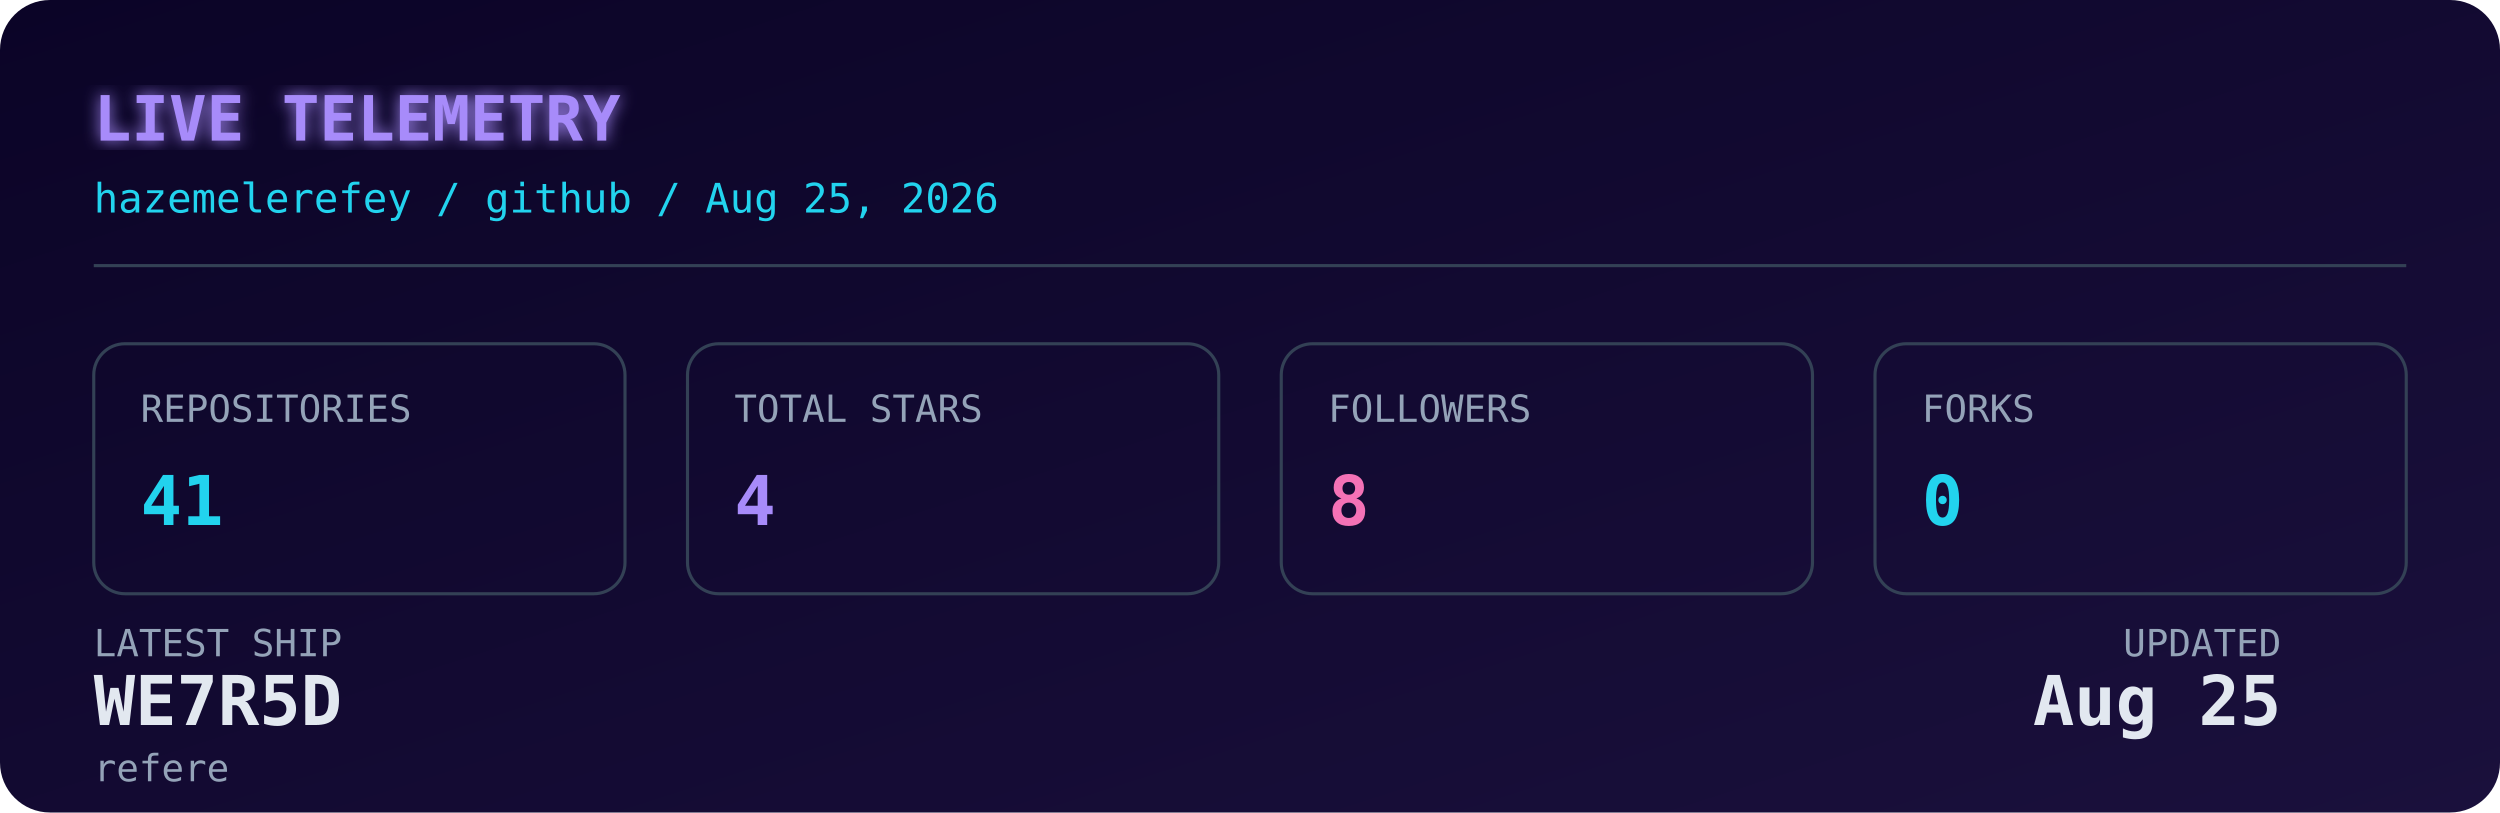
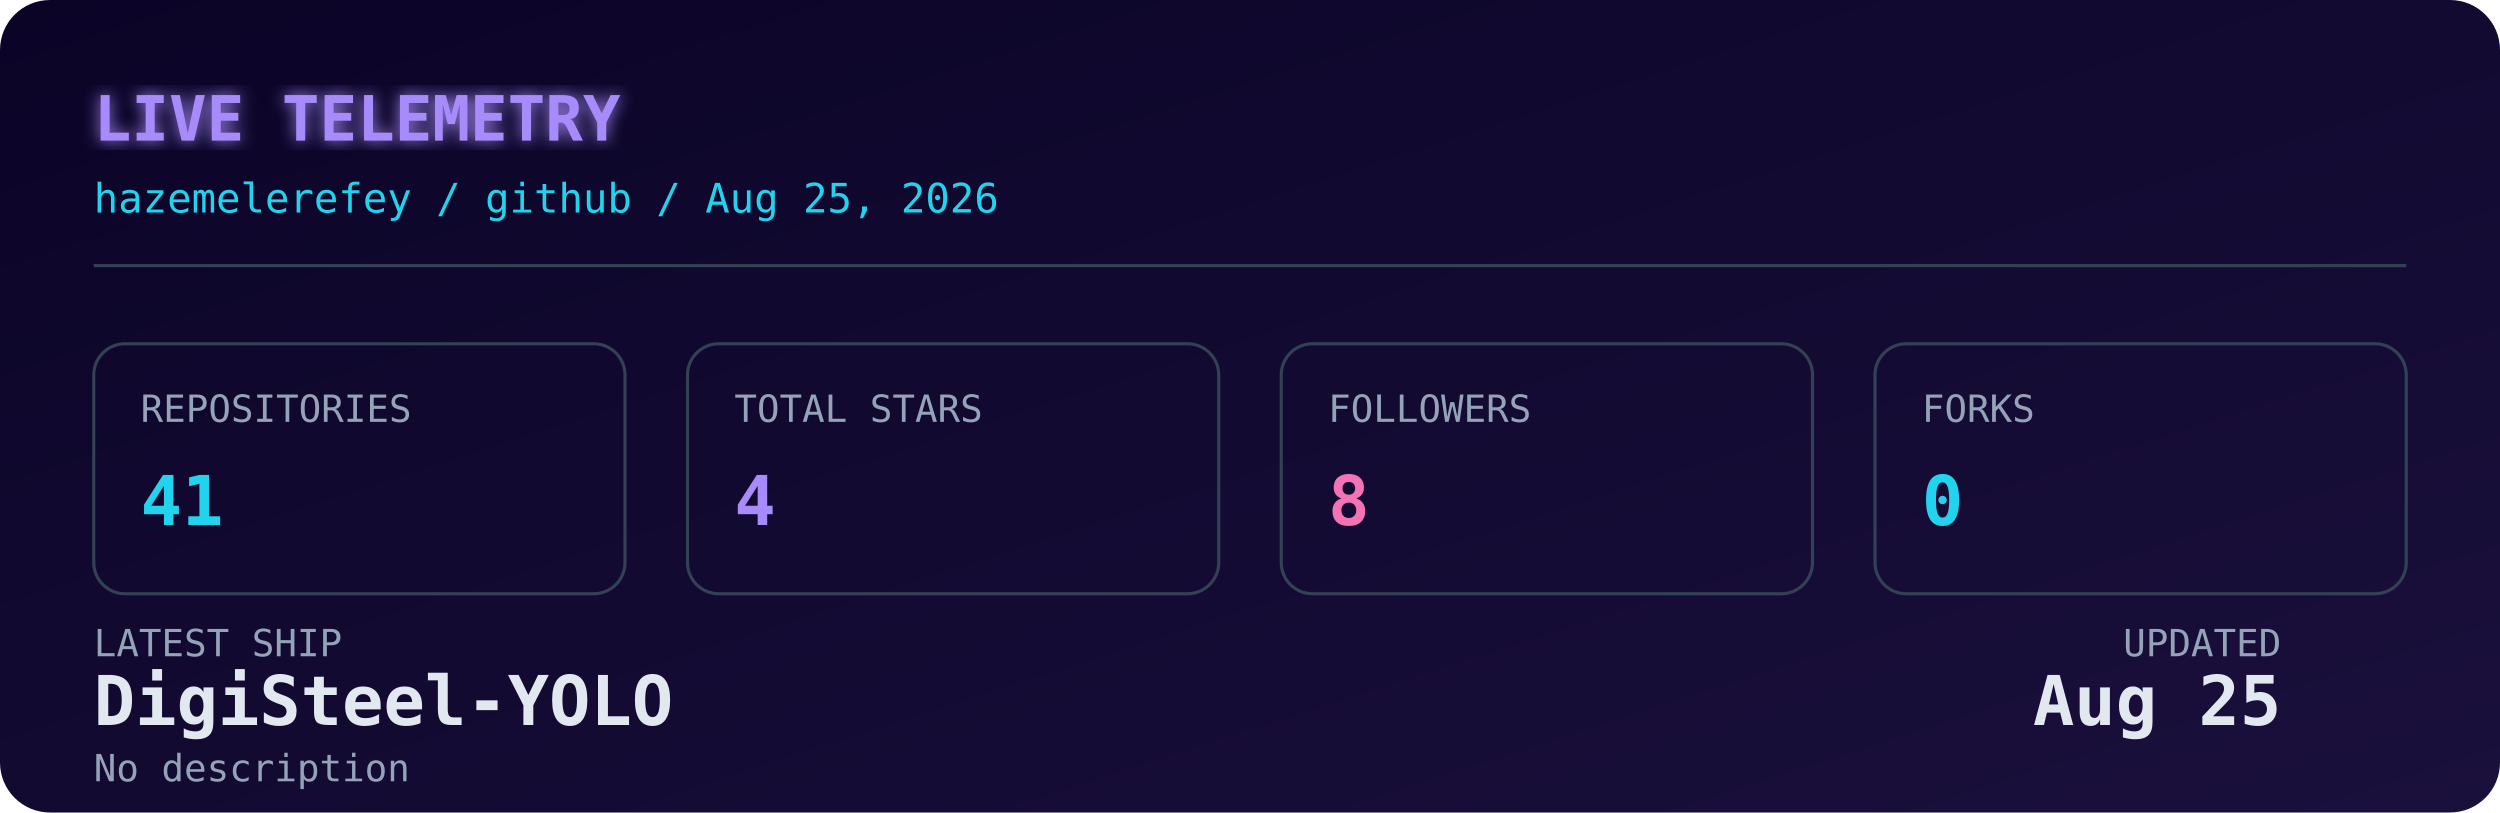
<svg xmlns="http://www.w3.org/2000/svg" width="800" height="260" viewBox="0 0 800 260" role="img" aria-label="Live GitHub dashboard for Hazem Elerefy">
  <defs>
    <linearGradient id="bg" x1="0" y1="0" x2="1" y2="1">
      <stop offset="0%" stop-color="#0b0427" />
      <stop offset="100%" stop-color="#1a103c" />
    </linearGradient>
    <filter id="glow" x="-20%" y="-20%" width="140%" height="140%">
      <feGaussianBlur stdDeviation="2.5" result="blur" />
      <feMerge>
        <feMergeNode in="blur" />
        <feMergeNode in="SourceGraphic" />
      </feMerge>
    </filter>
    <style>
      .mono { font-family: 'JetBrains Mono', 'SFMono-Regular', 'Fira Code', monospace; }
      .label { fill: #94a3b8; font-size: 12px; }
      .value { fill: #e2e8f0; font-size: 22px; font-weight: 700; }
      .accent { fill: #22d3ee; }
      .purple { fill: #a78bfa; }
      .pink { fill: #f472b6; }
      .title { fill: #a78bfa; font-size: 20px; font-weight: 700; }
      .subtitle { fill: #22d3ee; font-size: 13px; }
      .box { fill: none; stroke: #334155; stroke-width: 1; }
      @media (prefers-color-scheme: light) {
        .value { fill: #0f172a; }
        .label { fill: #475569; }
        .title { fill: #7c3aed; }
        .subtitle { fill: #0891b2; }
        .box { stroke: #cbd5e1; }
      }
    </style>
  </defs>
  <rect width="800" height="260" rx="16" fill="url(#bg)" />
  <text x="30" y="45" class="mono title" filter="url(#glow)">LIVE TELEMETRY</text>
  <text x="30" y="68" class="mono subtitle">hazemelerefey / github / Aug 25, 2026</text>
  <line x1="30" y1="85" x2="770" y2="85" stroke="#334155" stroke-width="1" />
  <g transform="translate(30, 110)">
    <rect width="170" height="80" rx="10" class="box" />
    <text x="15" y="25" class="mono label">REPOSITORIES</text>
    <text x="15" y="58" class="mono value accent">41</text>
  </g>
  <g transform="translate(220, 110)">
    <rect width="170" height="80" rx="10" class="box" />
    <text x="15" y="25" class="mono label">TOTAL STARS</text>
    <text x="15" y="58" class="mono value purple">4</text>
  </g>
  <g transform="translate(410, 110)">
    <rect width="170" height="80" rx="10" class="box" />
    <text x="15" y="25" class="mono label">FOLLOWERS</text>
    <text x="15" y="58" class="mono value pink">8</text>
  </g>
  <g transform="translate(600, 110)">
    <rect width="170" height="80" rx="10" class="box" />
    <text x="15" y="25" class="mono label">FORKS</text>
    <text x="15" y="58" class="mono value accent">0</text>
  </g>
  <g transform="translate(30, 210)">
    <text x="0" y="0" class="mono label">LATEST SHIP</text>
-     <text x="0" y="22" class="mono value" font-size="15" fill="#e2e8f0">WE7R5D</text>
-     <text x="0" y="40" class="mono label" font-size="11">refere</text>
+     <text x="0" y="22" class="mono value" font-size="15" fill="#e2e8f0">DigiSteel-YOLO</text>
+     <text x="0" y="40" class="mono label" font-size="11">No description</text>
    <text x="700" y="0" class="mono label" text-anchor="end">UPDATED</text>
    <text x="700" y="22" class="mono value" font-size="15" text-anchor="end" fill="#e2e8f0">Aug 25</text>
  </g>
</svg>
